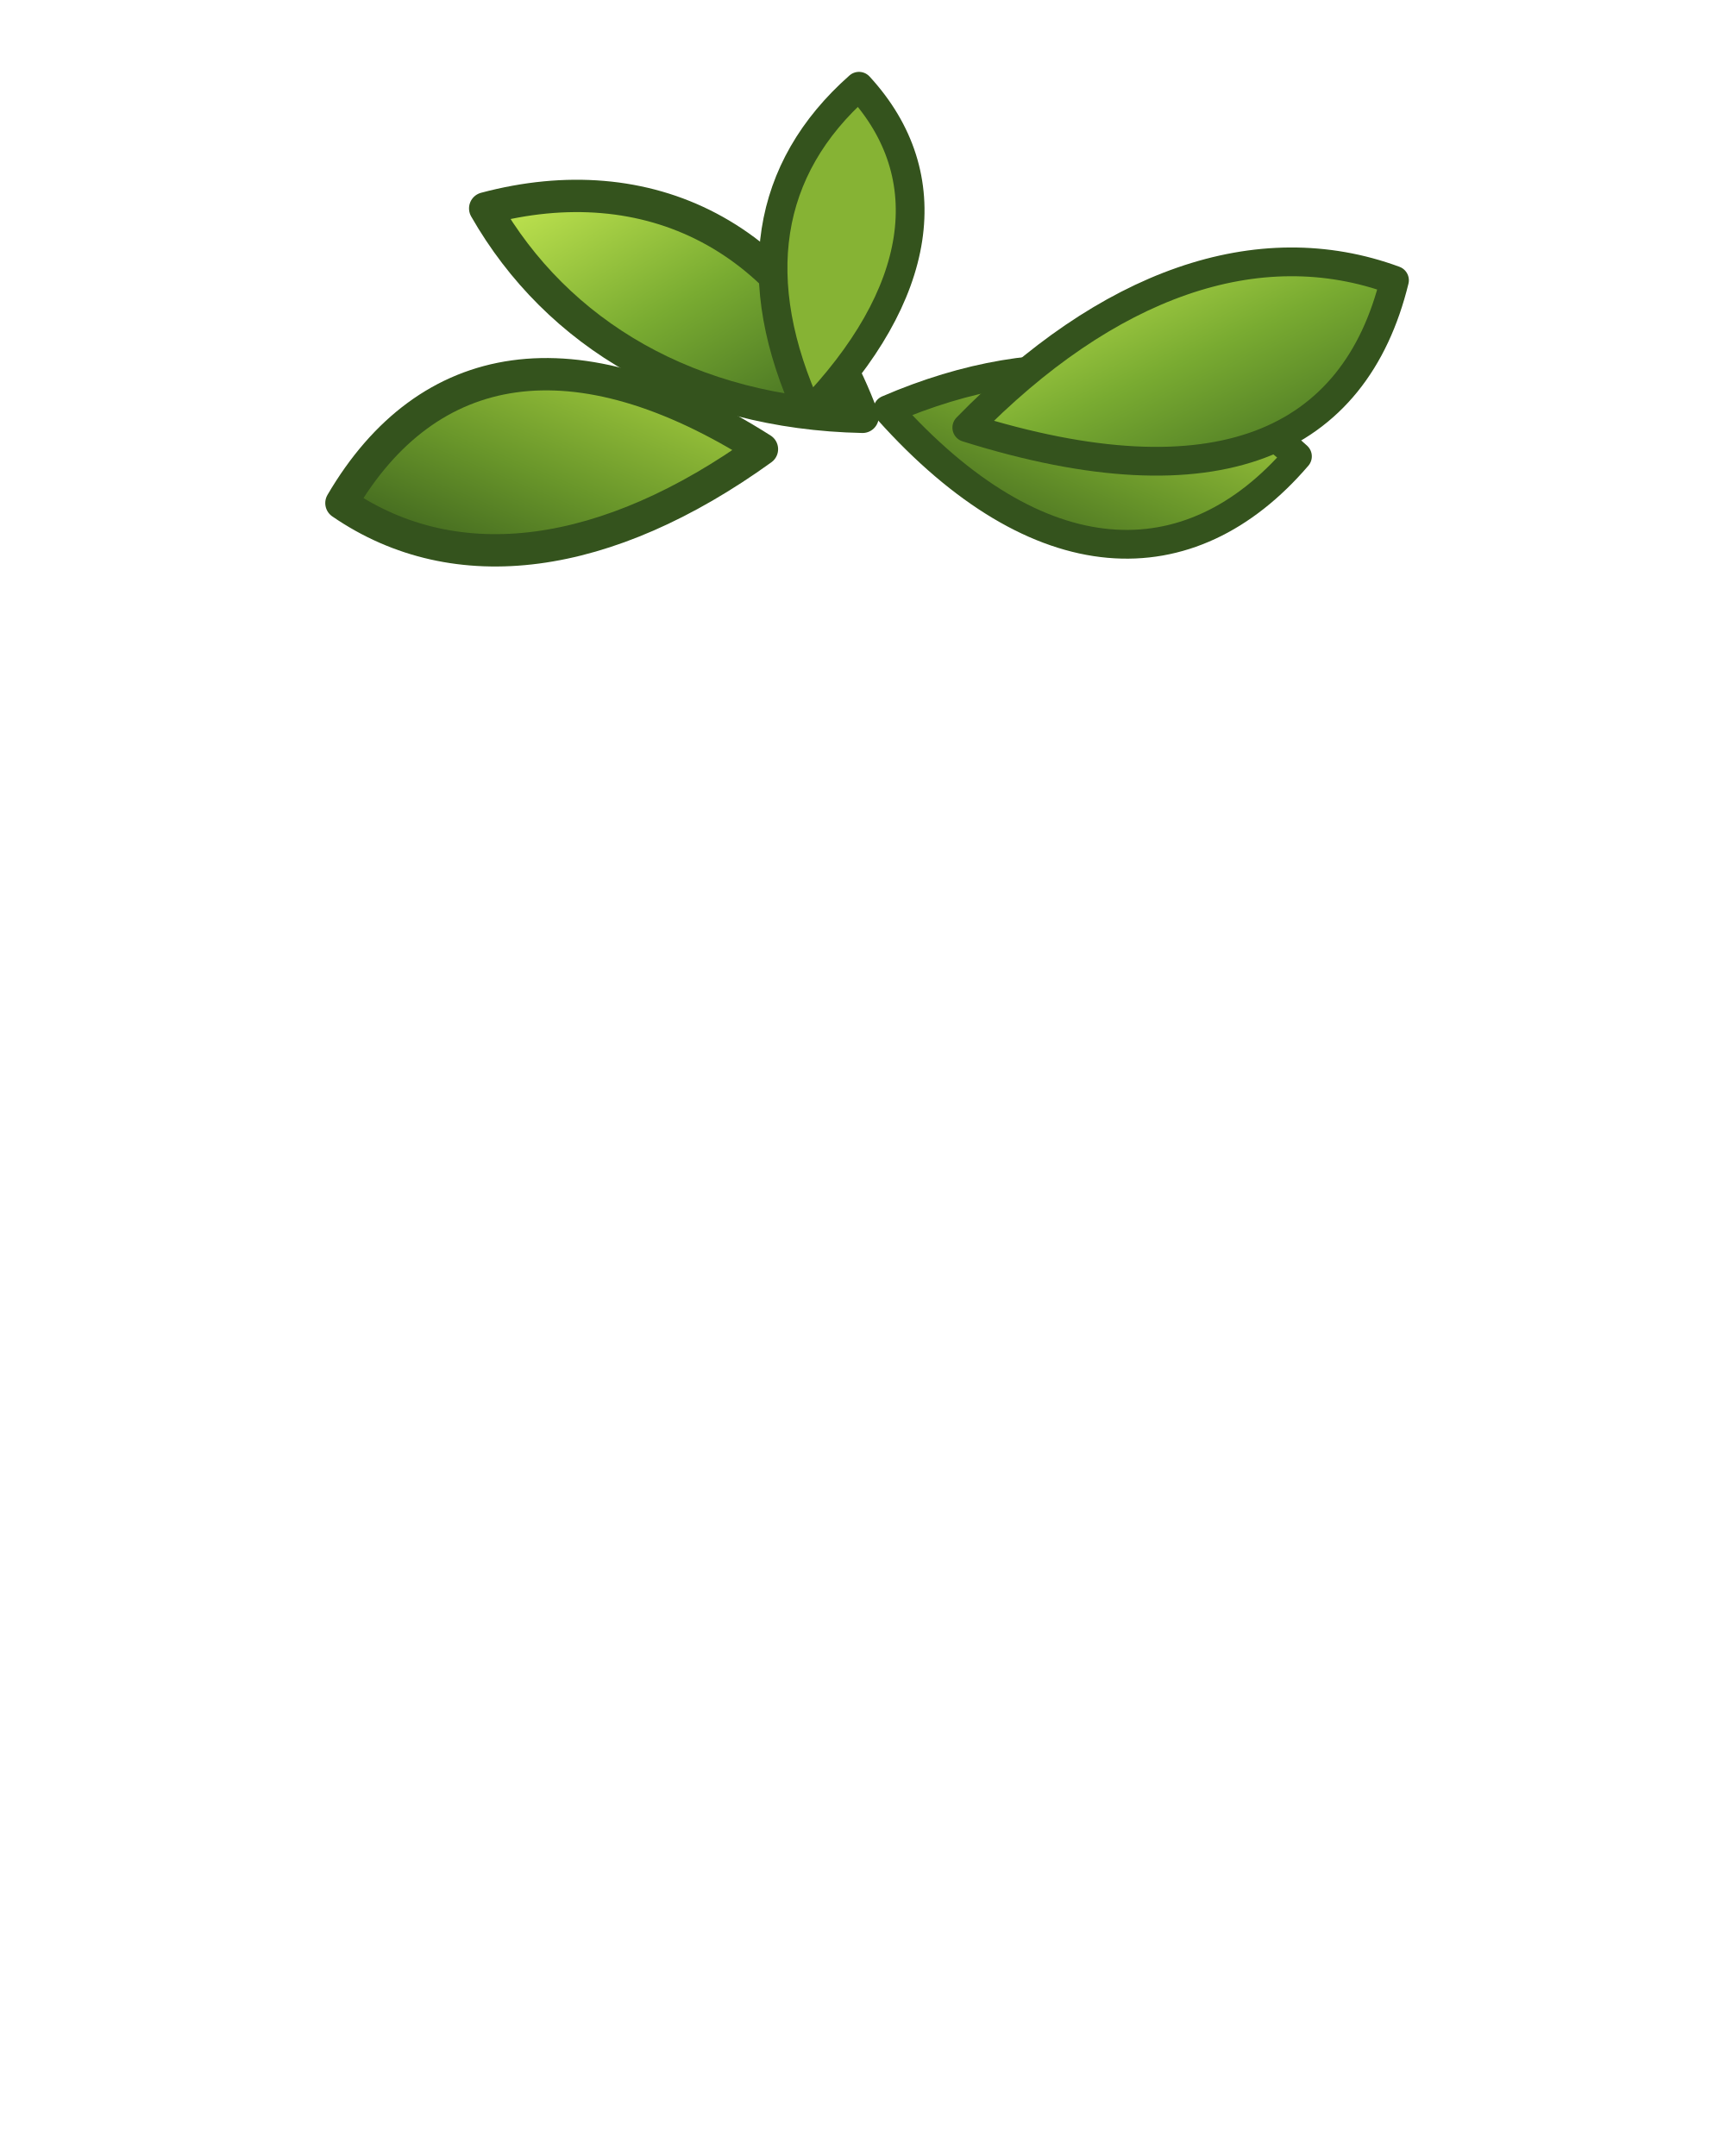
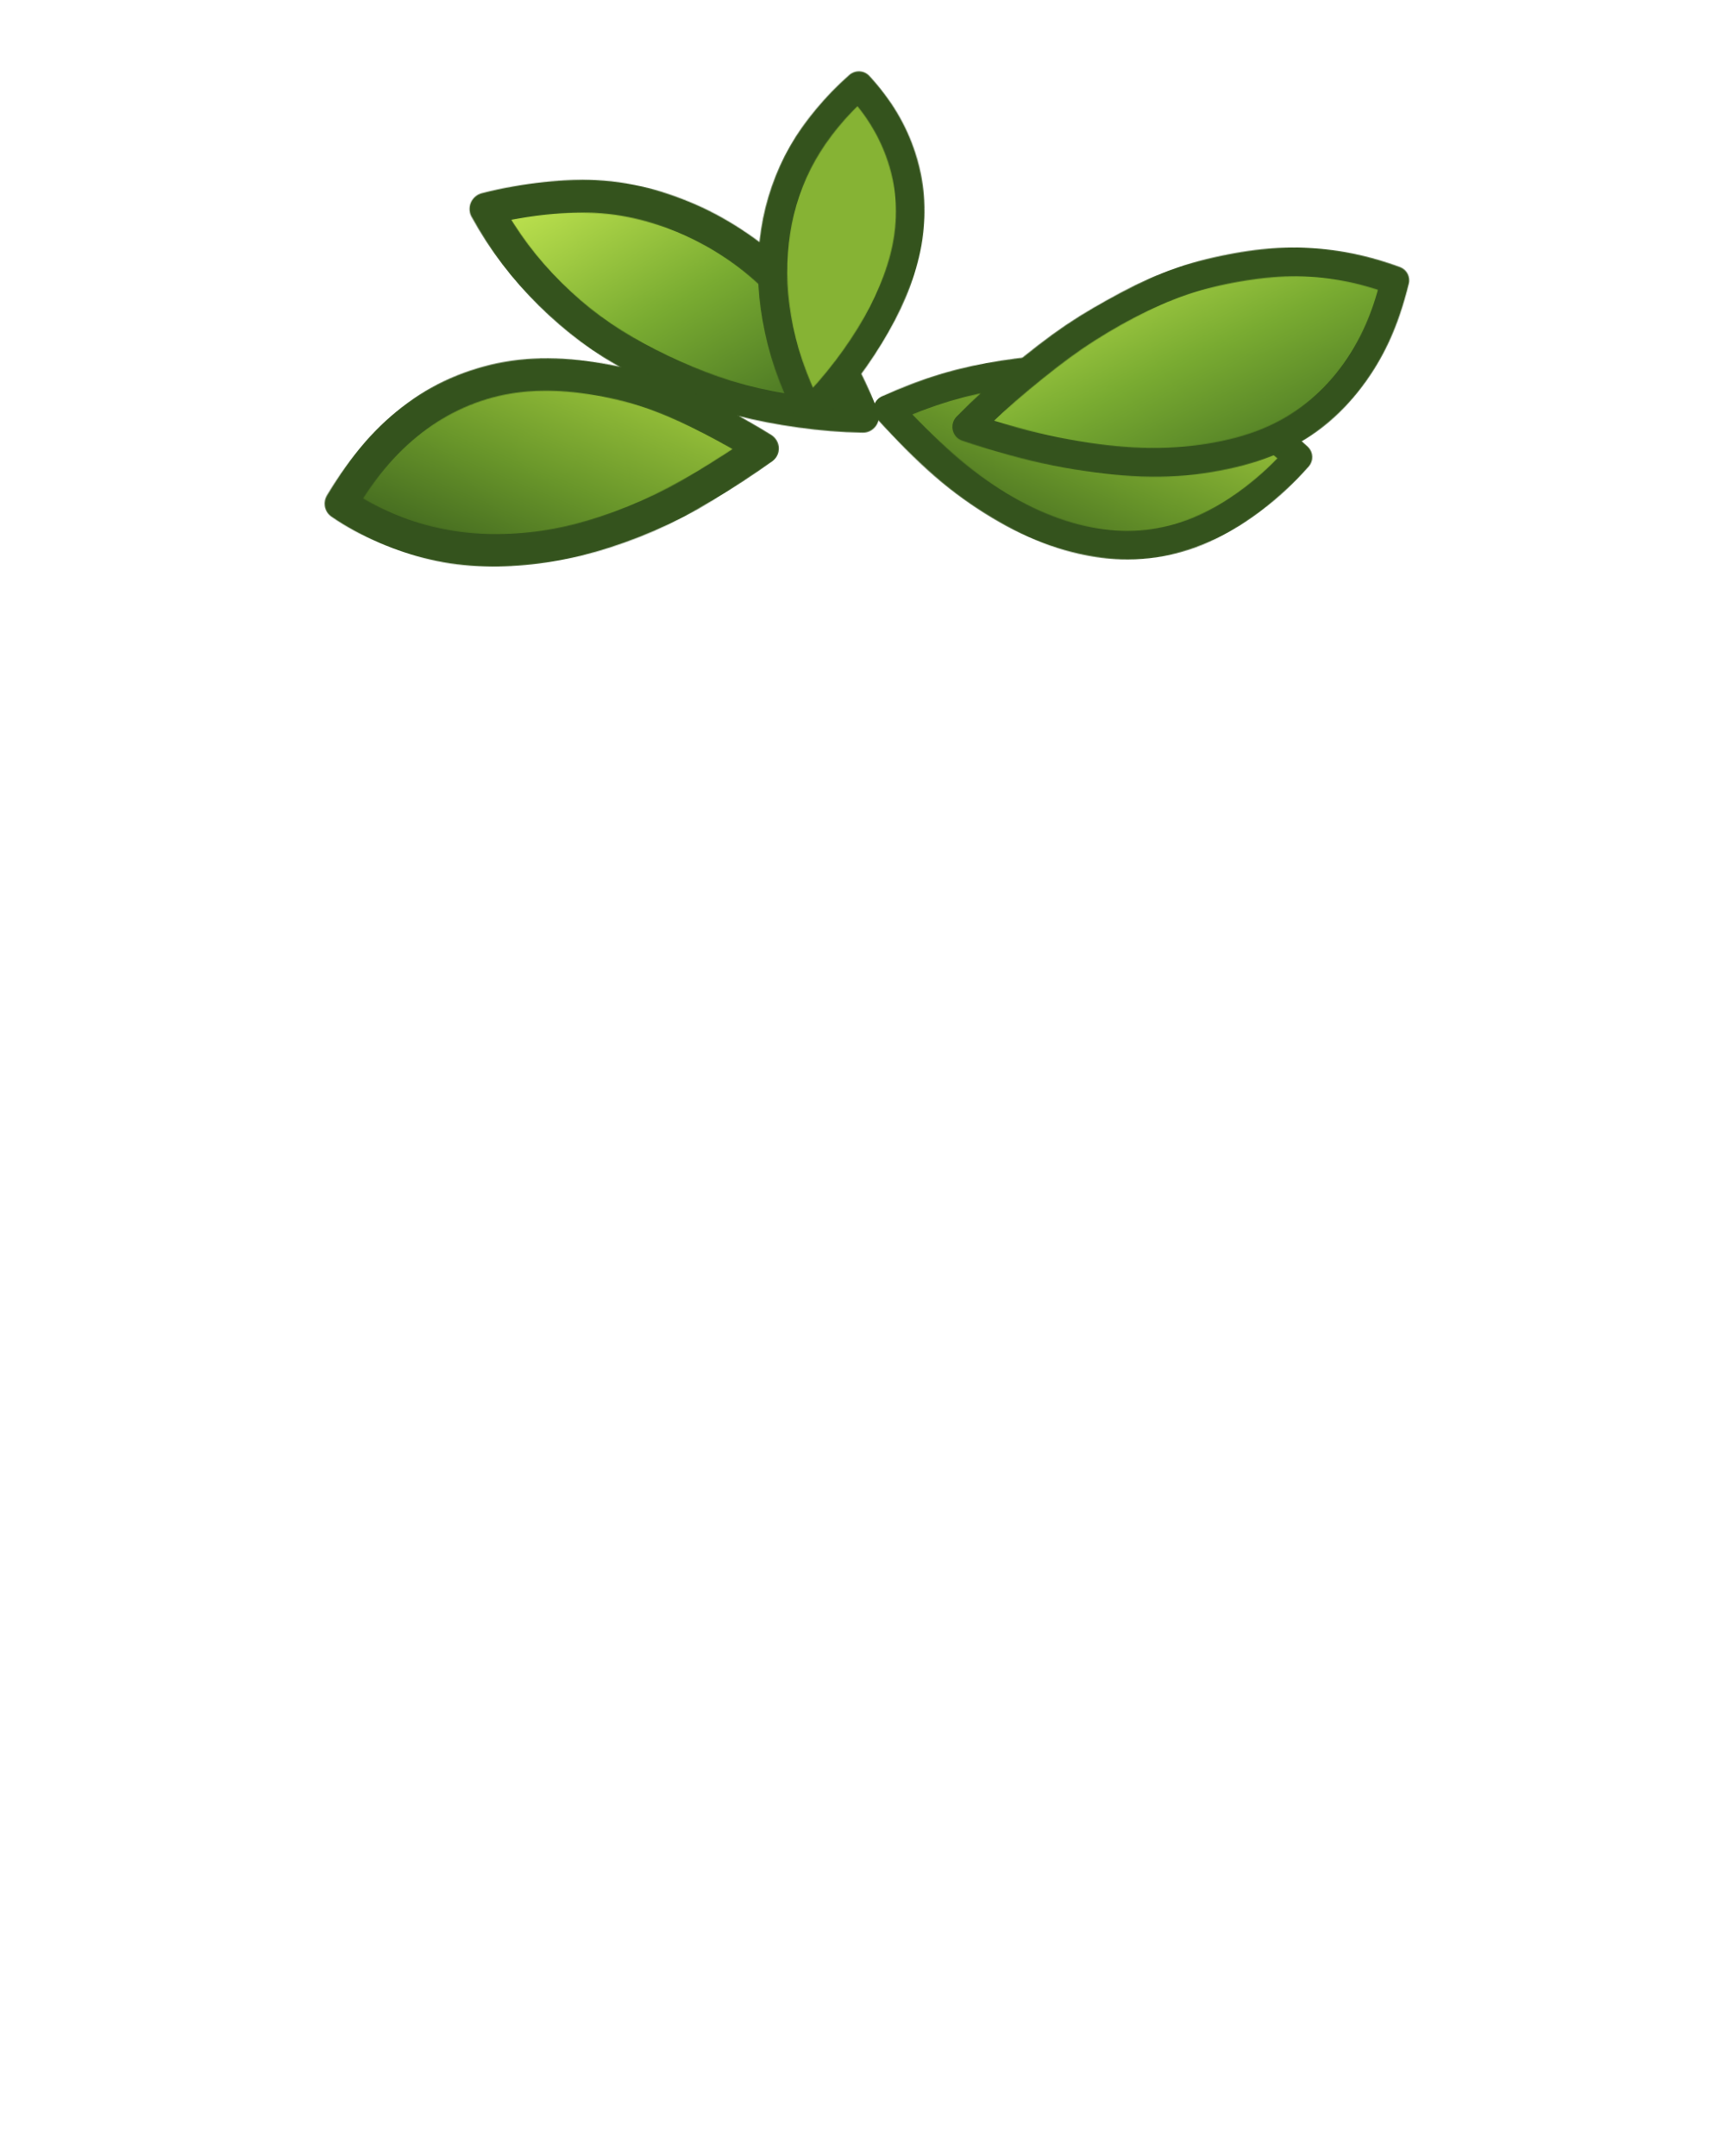
<svg xmlns="http://www.w3.org/2000/svg" viewBox="0 0 480 600" role="img" aria-labelledby="title">
  <defs>
+     <filter id="painted-edge" x="-8%" y="-8%" width="116%" height="116%" color-interpolation-filters="sRGB">
+       <feTurbulence type="fractalNoise" baseFrequency="0.018" numOctaves="2" seed="11" result="paper-grain" />
+       <feDisplacementMap in="SourceGraphic" in2="paper-grain" scale="1.25" xChannelSelector="R" yChannelSelector="G" />
+     </filter>
    <linearGradient id="leaf-a" x1="0" y1="0" x2="1" y2="1">
      <stop stop-color="#c7ea53" />
      <stop offset=".5" stop-color="#79ab31" />
      <stop offset="1" stop-color="#3d6720" />
    </linearGradient>
    <linearGradient id="leaf-b" x1="1" y1="0" x2="0" y2="1">
      <stop stop-color="#afd742" />
      <stop offset=".55" stop-color="#69962a" />
      <stop offset="1" stop-color="#35591c" />
    </linearGradient>
  </defs>
-   <g stroke="#34531d" stroke-linejoin="round">
+   <g filter="url(#painted-edge)" stroke="#34531d" stroke-linejoin="round">
    <path d="M240 116c-48-1-85-23-105-58 45-12 86 7 105 58Z" fill="url(#leaf-a)" stroke-width="9" />
    <path d="M247 114c44-19 85-14 114 13-30 35-72 34-114-13Z" fill="url(#leaf-b)" stroke-width="8" />
    <path d="M212 125c-43 31-85 37-117 15 24-41 65-48 117-15Z" fill="url(#leaf-b)" stroke-width="9" />
    <path d="M269 119c39-40 81-55 119-41-11 45-49 63-119 41Z" fill="url(#leaf-a)" stroke-width="8" />
    <path d="M225 115c-17-37-12-68 14-91 23 25 18 58-14 91Z" fill="#86b334" stroke-width="8" />
  </g>
</svg>
